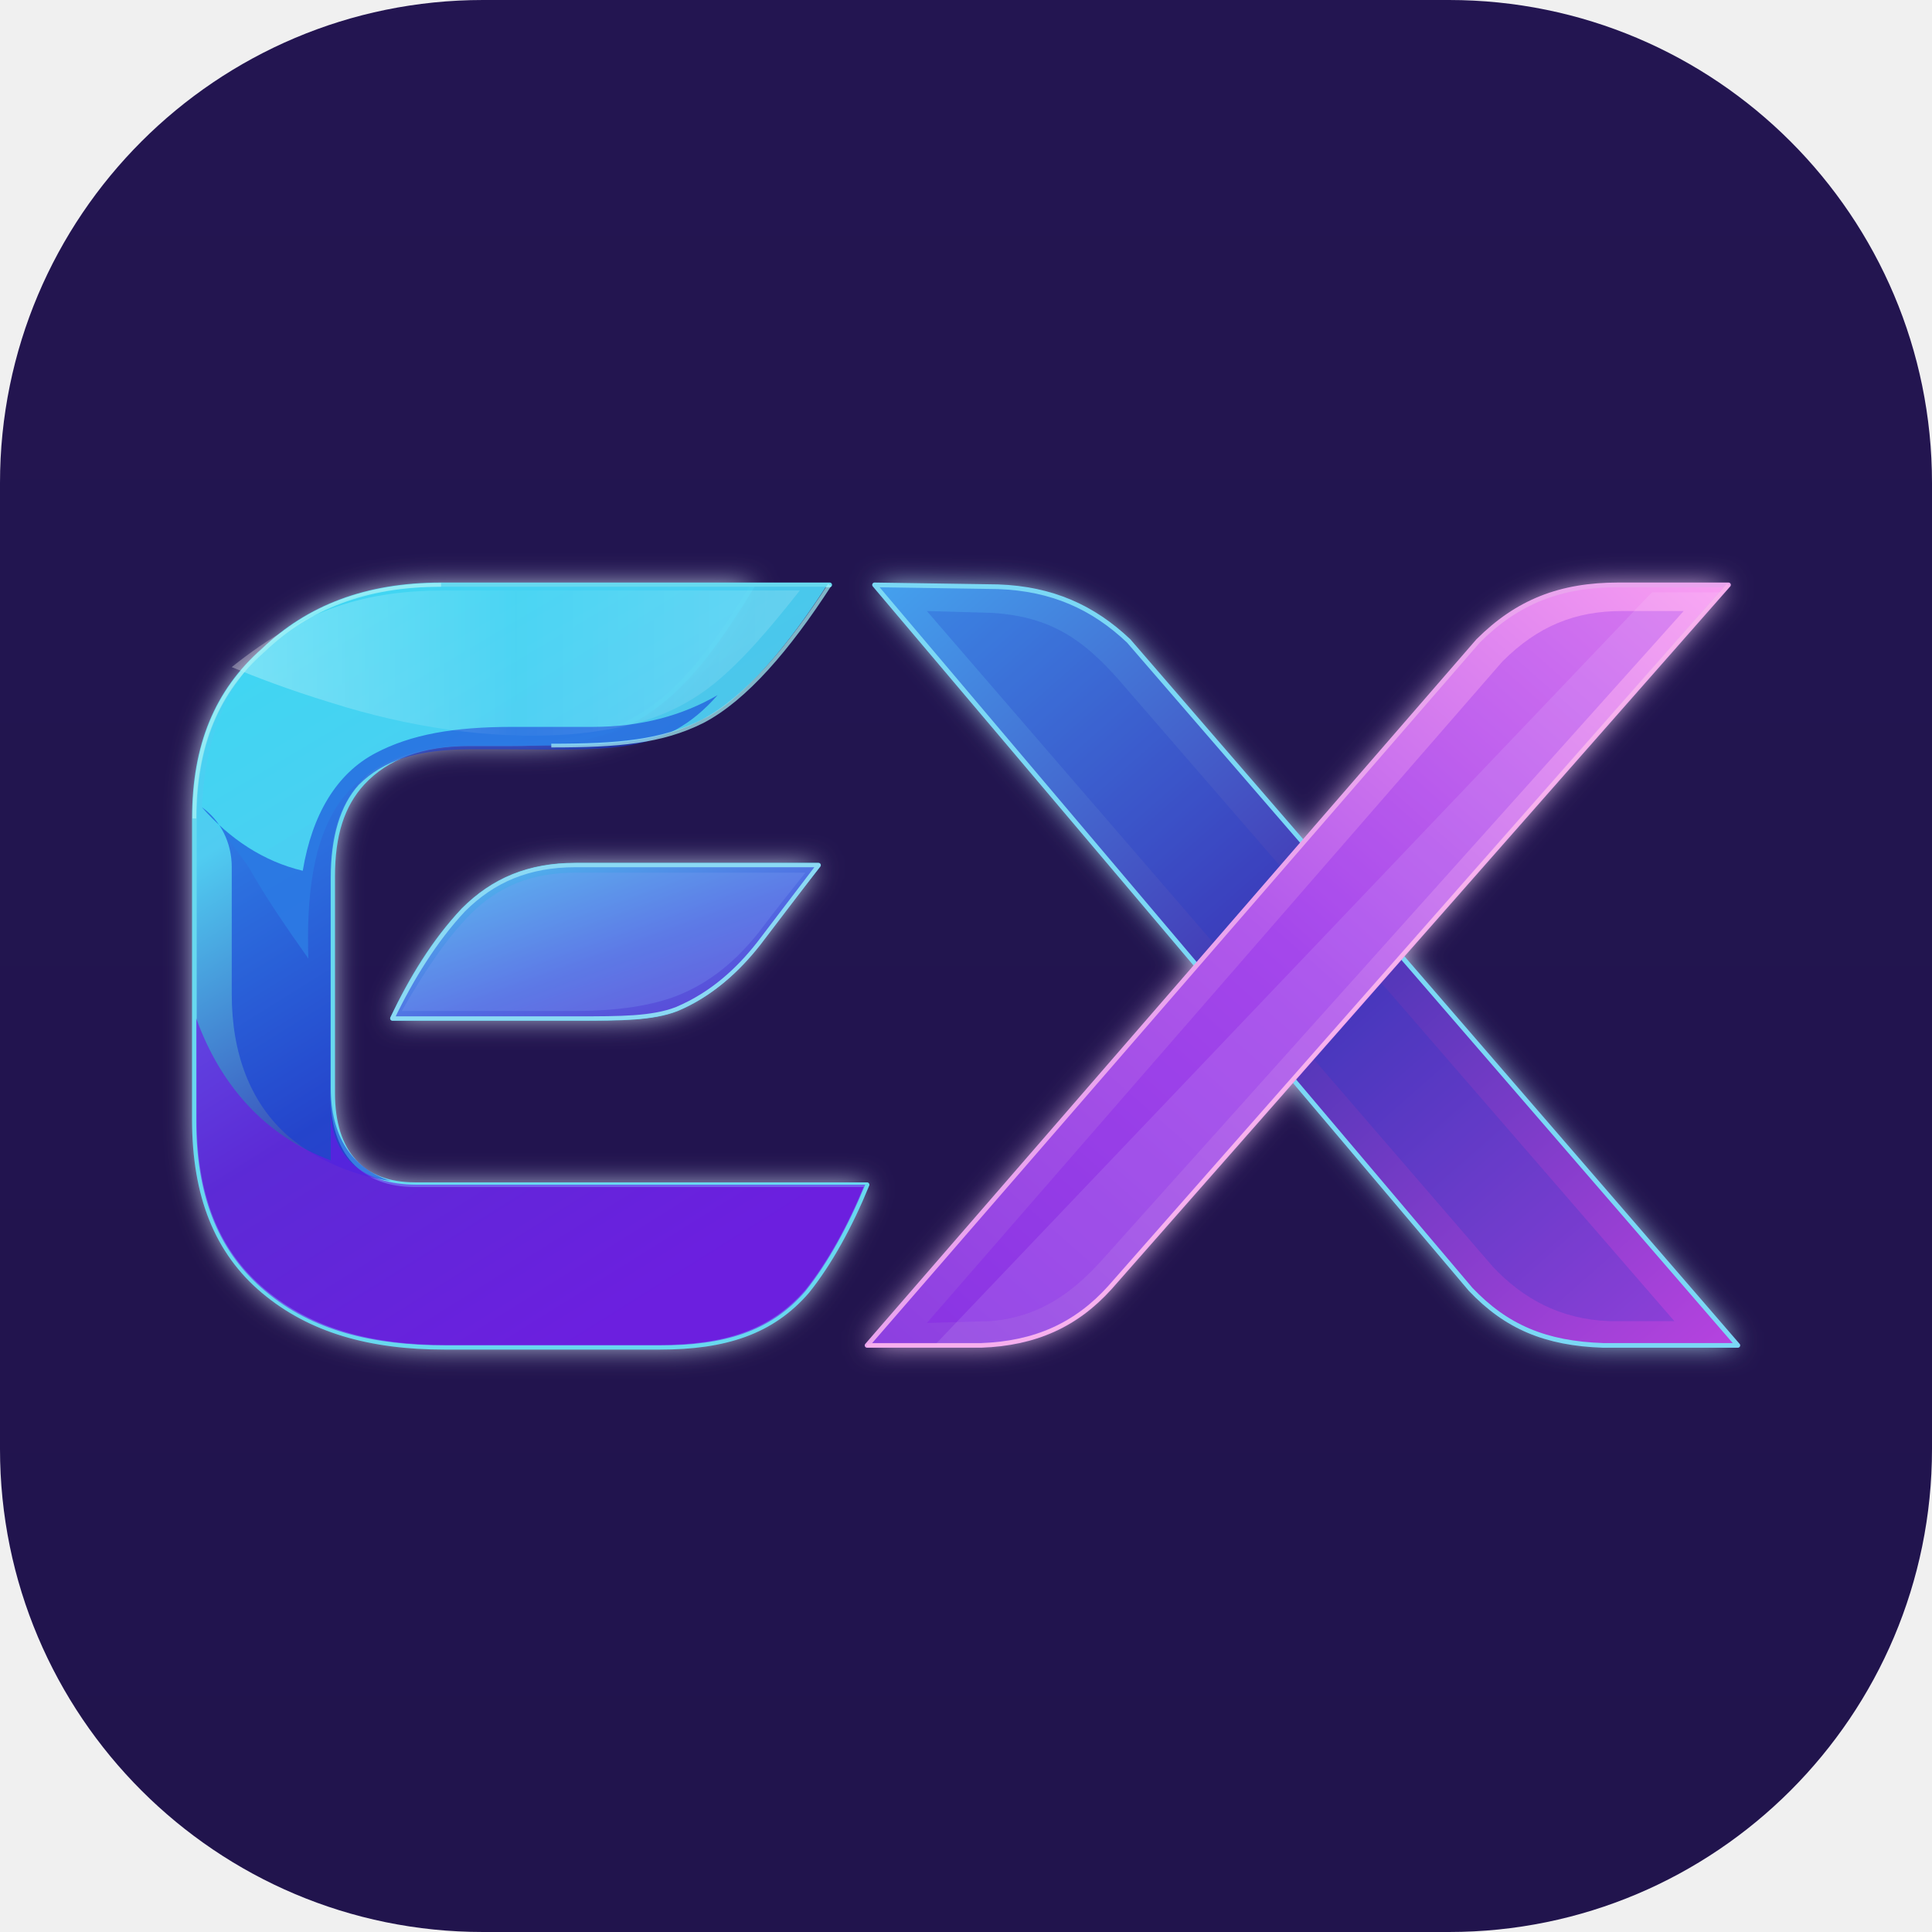
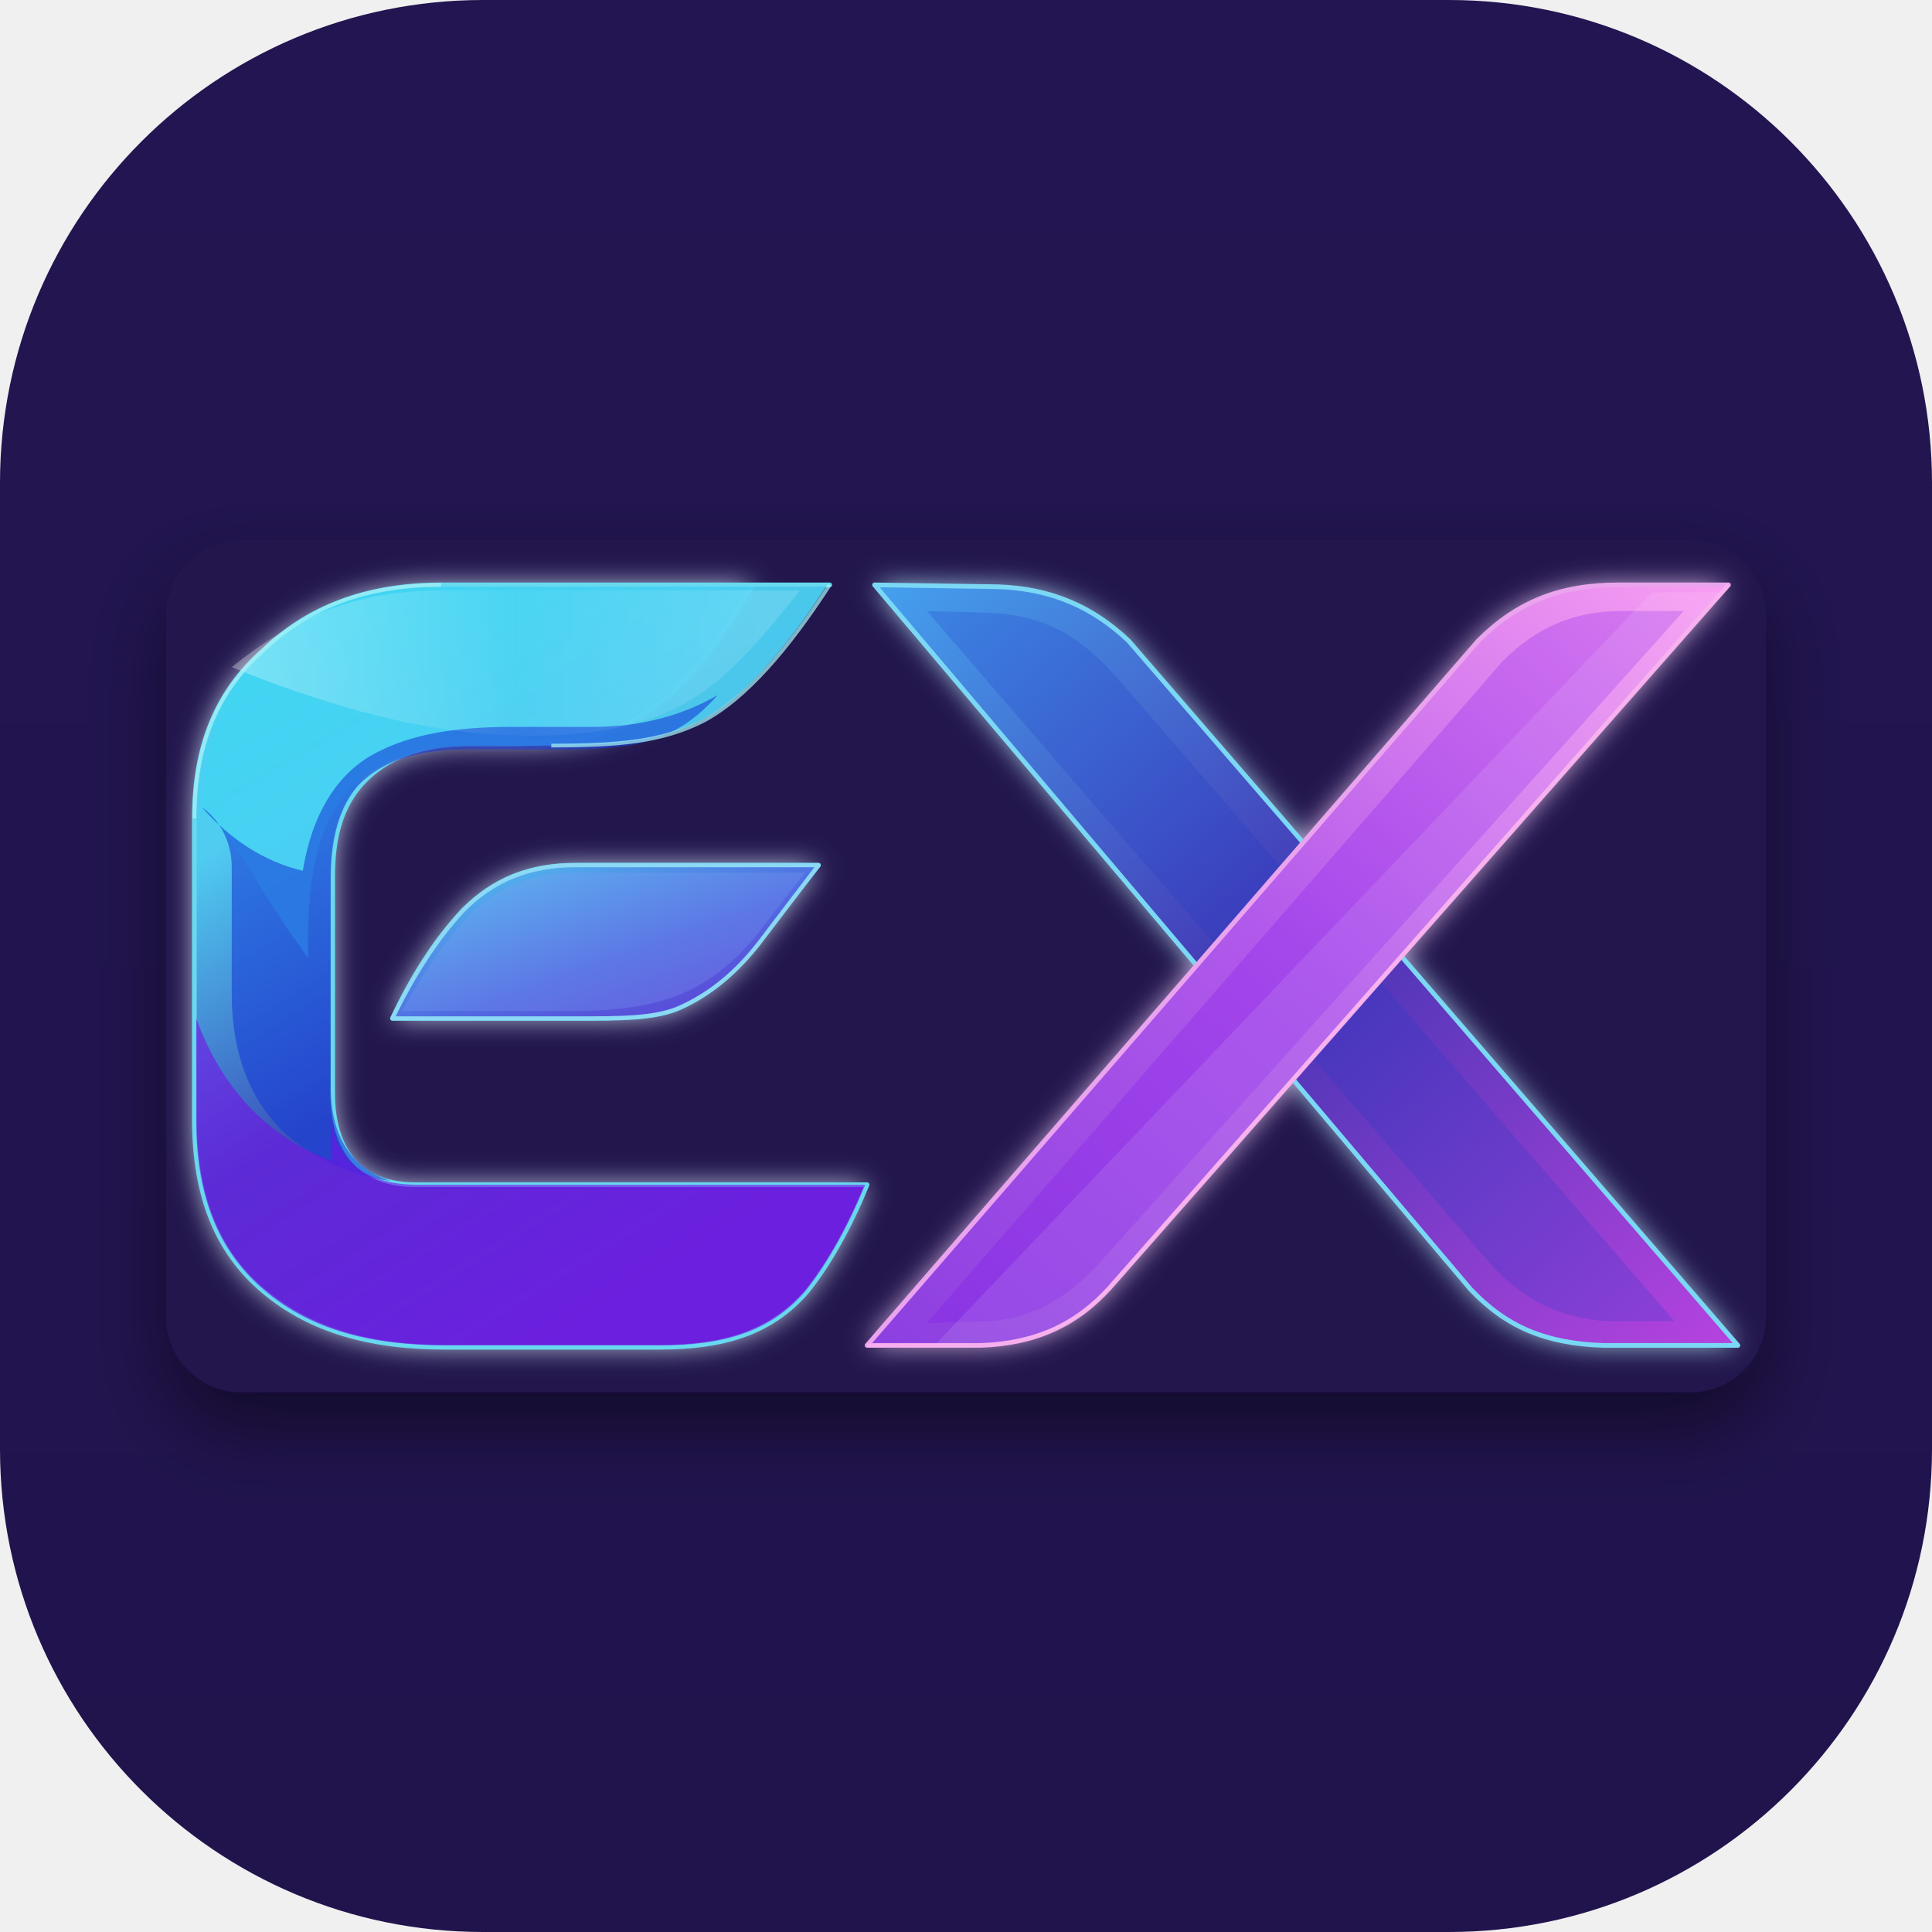
<svg xmlns="http://www.w3.org/2000/svg" width="512" height="512" viewBox="0 0 512 512">
  <defs>
    <linearGradient id="gMain" x1="0%" y1="0%" x2="55%" y2="100%">
      <stop offset="0" stop-color="#3CD8F4" />
      <stop offset=".28" stop-color="#50CCF1" />
      <stop offset=".62" stop-color="#3A51BB" />
      <stop offset="1" stop-color="#6135D2" />
    </linearGradient>
    <linearGradient id="gTop" x1="0" y1="0" x2="1" y2="1">
      <stop offset="0" stop-color="#3CD8F4" />
      <stop offset=".65" stop-color="#50CCF1" />
      <stop offset="1" stop-color="#3A51BB" />
    </linearGradient>
    <linearGradient id="gXBack" x1="0" y1="0" x2="1" y2="1">
      <stop offset="0" stop-color="#44A1EE" />
      <stop offset=".48" stop-color="#4435B3" />
      <stop offset="1" stop-color="#B643DF" />
    </linearGradient>
    <linearGradient id="gXFront" x1="0" y1="1" x2="1" y2="0">
      <stop offset="0" stop-color="#8C3FE0" />
      <stop offset=".5" stop-color="#B159EB" />
      <stop offset="1" stop-color="#F99EF2" />
    </linearGradient>
    <linearGradient id="gE" x1="0" y1="0" x2="1" y2="1">
      <stop offset="0" stop-color="#50CCF1" />
      <stop offset=".55" stop-color="#506CE2" />
      <stop offset="1" stop-color="#6135D2" />
    </linearGradient>
    <linearGradient id="shine" x1="0" y1="0" x2="1" y2="0">
      <stop offset="0" stop-color="#fff" stop-opacity=".55" />
      <stop offset=".5" stop-color="#fff" stop-opacity=".06" />
      <stop offset="1" stop-color="#fff" stop-opacity=".28" />
    </linearGradient>
    <linearGradient id="bgGrad" x1="0" y1="0" x2="0" y2="1">
      <stop offset="0" stop-color="#231551" />
      <stop offset="1" stop-color="#21144D" />
    </linearGradient>
    <filter id="soft" x="-10%" y="-10%" width="120%" height="120%">
      <feGaussianBlur stdDeviation="1.2" />
    </filter>
    <filter id="panelShadow" x="-30%" y="-30%" width="160%" height="160%">
      <feDropShadow dx="0" dy="10" stdDeviation="10" flood-color="#000000" flood-opacity="0.45" />
    </filter>
    <filter id="glowBlur" x="-60%" y="-60%" width="220%" height="220%">
      <feGaussianBlur stdDeviation="7" />
    </filter>
    <filter id="glintBlur" x="-100%" y="-100%" width="300%" height="300%">
      <feGaussianBlur stdDeviation="4" />
    </filter>
  </defs>
  <rect width="512" height="512" rx="128" ry="128" fill="url(#bgGrad)" />
-   <rect x="44" y="143" width="424" height="226" rx="20" ry="20" fill="url(#panelGrad)" filter="url(#panelShadow)" />
+   <rect x="44" y="143" width="424" height="226" rx="20" ry="20" fill="#21144D" filter="url(#panelShadow)" />
  <g transform="translate(-74.27 37.14) scale(0.4952)">
    <g filter="url(#glowBlur)" opacity=".85">
      <path d="M618 238            L684 239 C713 240 735 250 754 268            L1080 645            L1008 645 C977 644 956 635 937 615            L618 238 Z" fill="#bfeeff" />
      <path fill="#dcefff" fill-rule="evenodd" d="M594 238       L553 238       C536 266 519 290 499 304       C480 318 457 323 424 323       L401 323       C376 323 357 330 344 344       C333 356 328 372 328 394       L328 510       C328 542 344 559 372 559       L614 559       C605 581 594 601 582 616       C563 638 538 646 503 646       L388 646       C348 646 316 637 291 616       C266 595 254 565 254 524       L254 363       C254 324 266 295 291 273       C315 250 346 238 386 238       Z       M588 388       L555 430       C544 445 529 458 512 465       C499 470 482 470 460 470       L360 470       C370 449 382 429 398 412       C414 396 433 388 458 388       Z" />
      <path d="M614 645            L675 645            C704 644 726 634 744 614            L1075 238            L1016 238            C985 238 962 247 941 268            Z" fill="#f6d3fb" />
    </g>
    <path d="M618 238          L684 239 C713 240 735 250 754 268          L1080 645          L1008 645 C977 644 956 635 937 615          L618 238 Z" fill="url(#gXBack)" stroke="#7bd8f5" stroke-width="2.5" stroke-linejoin="round" />
    <path d="M646 252 L681 253 C713 255 730 268 748 288 L1046 632          L1011 632 C985 631 965 620 949 603 Z" fill="#1b35c9" opacity=".22" />
    <path fill="url(#gMain)" fill-rule="evenodd" stroke="#68d9ef" stroke-width="2.5" stroke-linejoin="round" d="M594 238     L553 238     C536 266 519 290 499 304     C480 318 457 323 424 323     L401 323     C376 323 357 330 344 344     C333 356 328 372 328 394     L328 510     C328 542 344 559 372 559     L614 559     C605 581 594 601 582 616     C563 638 538 646 503 646     L388 646     C348 646 316 637 291 616     C266 595 254 565 254 524     L254 363     C254 324 266 295 291 273     C315 250 346 238 386 238     Z     M588 388     L555 430     C544 445 529 458 512 465     C499 470 482 470 460 470     L360 470     C370 449 382 429 398 412     C414 396 433 388 458 388     Z" />
    <path d="M258 357 C260 318 272 289 297 267 C319 248 348 239 386 239          L592 239 C572 270 548 299 526 310 C505 321 480 324 445 324          L403 324 C369 324 346 335 332 354          C317 375 314 406 315 438          C303 421 292 405 283 389 C271 372 263 363 258 357 Z" fill="url(#gTop)" opacity=".96" />
    <path d="M258 357 C273 374 291 386 312 391          C317 361 330 339 351 328          C370 318 393 314 424 314          L467 314 C493 314 515 308 534 297          C520 313 505 321 486 324          C467 327 444 326 421 326          L402 326 C373 326 355 332 342 345          C332 356 327 373 327 395          L327 507 C327 533 338 550 359 557          C337 554 316 544 302 531          C284 514 274 489 274 457          L274 389 C274 376 268 364 258 357 Z" fill="#153ad8" opacity=".58" />
    <path d="M327 506 L327 518 C327 544 344 559 373 559 L613 559          C604 581 593 601 581 616 C562 638 537 645 503 645 L389 645          C349 645 317 637 292 616 C268 596 255 567 255 525          L255 470 C268 506 292 533 327 546 Z" fill="#7311e8" opacity=".60" />
    <path d="M274 282 C314 250 347 241 388 241 L578 241          C563 260 548 278 532 291 C512 307 489 315 455 318          C412 321 368 314 327 301 C304 294 286 287 274 282 Z" fill="url(#shine)" opacity=".55" />
    <path d="M594 238 C572 272 549 299 526 311 C504 322 481 324 445 324          M254 363 C254 324 266 295 291 273 C315 250 346 238 386 238" fill="none" stroke="#a5f2f7" stroke-width="2" opacity=".72" />
    <path d="M588 388          L556 430          C545 444 531 457 512 465          C499 470 482 470 459 470          L360 470          C370 449 383 428 398 412          C414 396 433 388 458 388          Z" fill="url(#gE)" stroke="#8bd9f4" stroke-width="2.2" stroke-linejoin="round" />
    <path d="M365 466 C377 445 389 427 402 414 C417 399 435 392 458 392          L581 392 C573 402 565 412 556 424          C544 439 530 451 512 458          C499 463 481 466 459 466 Z" fill="#7d9df2" opacity=".28" />
    <path d="M614 645          L675 645          C704 644 726 634 744 614          L1075 238          L1016 238          C985 238 962 247 941 268          Z" fill="url(#gXFront)" stroke="#eaa4ee" stroke-width="2.5" stroke-linejoin="round" />
    <path d="M646 633 L680 632 C705 630 723 618 740 599          L1051 252 L1018 252 C993 252 973 260 954 279 Z" fill="#7a0bea" opacity=".24" />
    <path d="M1034 242 L1072 242 L742 617 C724 637 701 643 675 644          L651 644 Z" fill="#fff" opacity=".10" />
    <path d="M614 645 L675 645 C704 644 726 634 744 614 L1075 238" fill="none" stroke="#ffb6ed" stroke-width="2" opacity=".65" />
  </g>
</svg>
